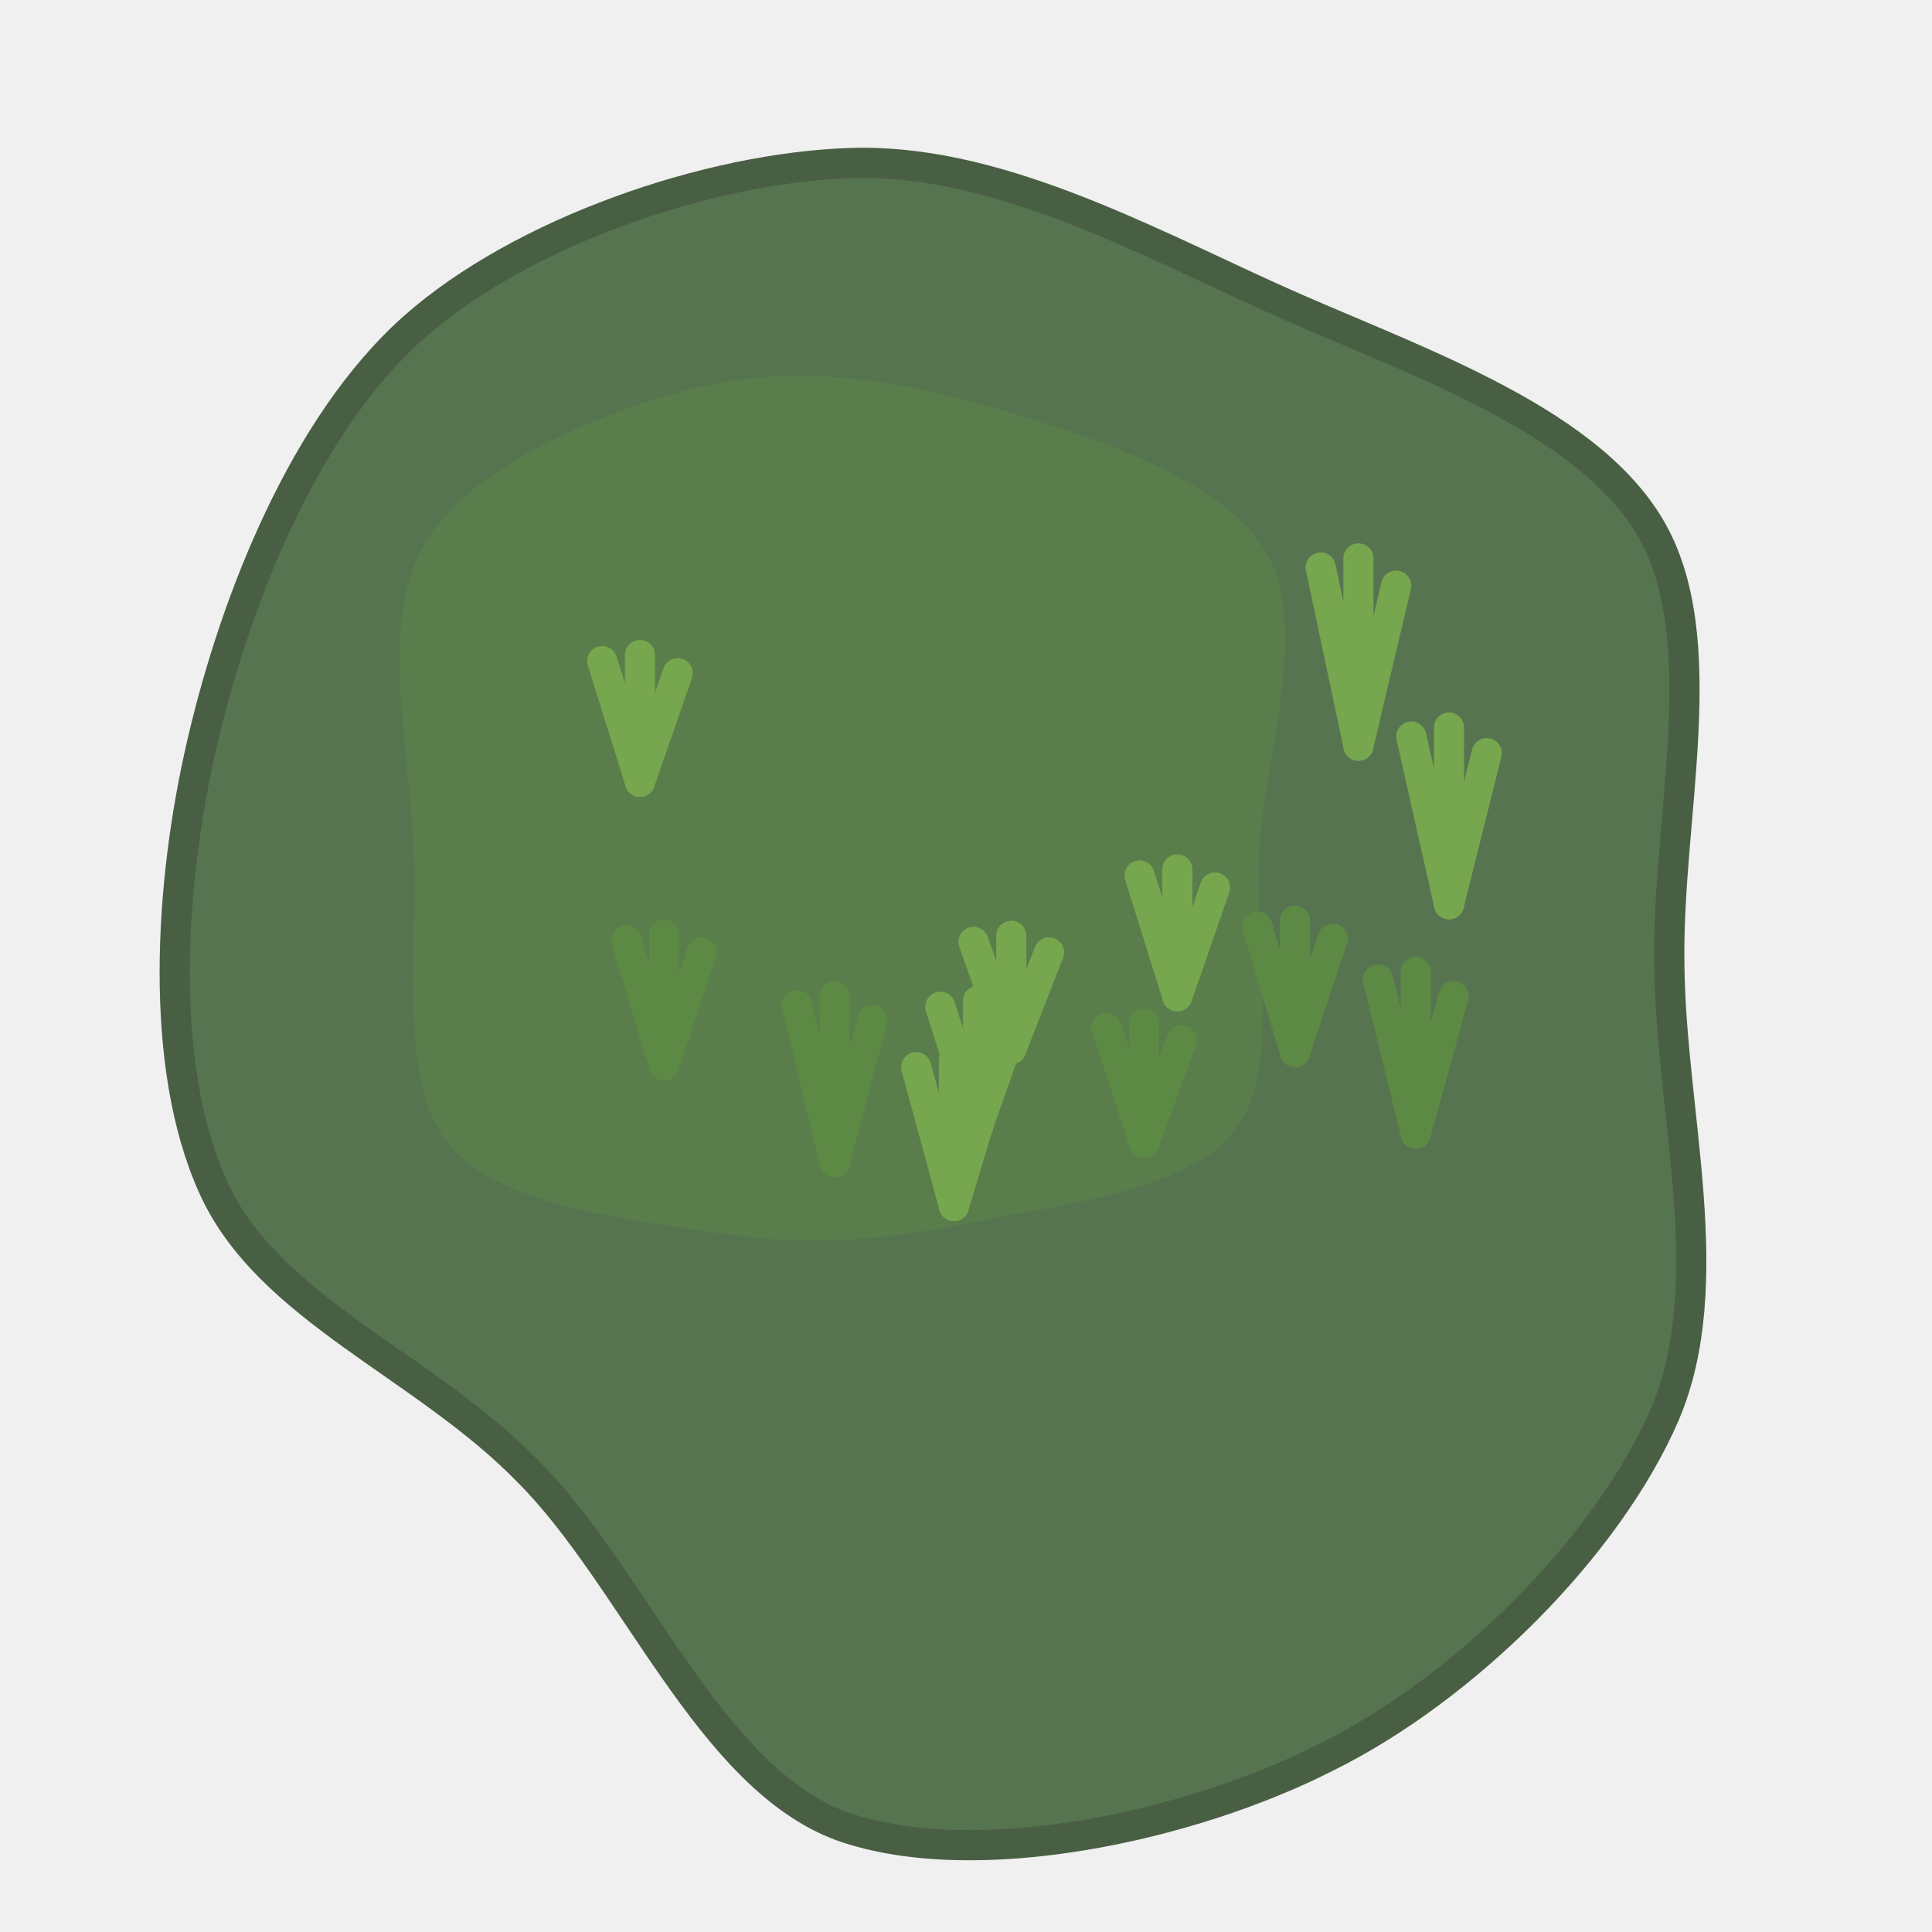
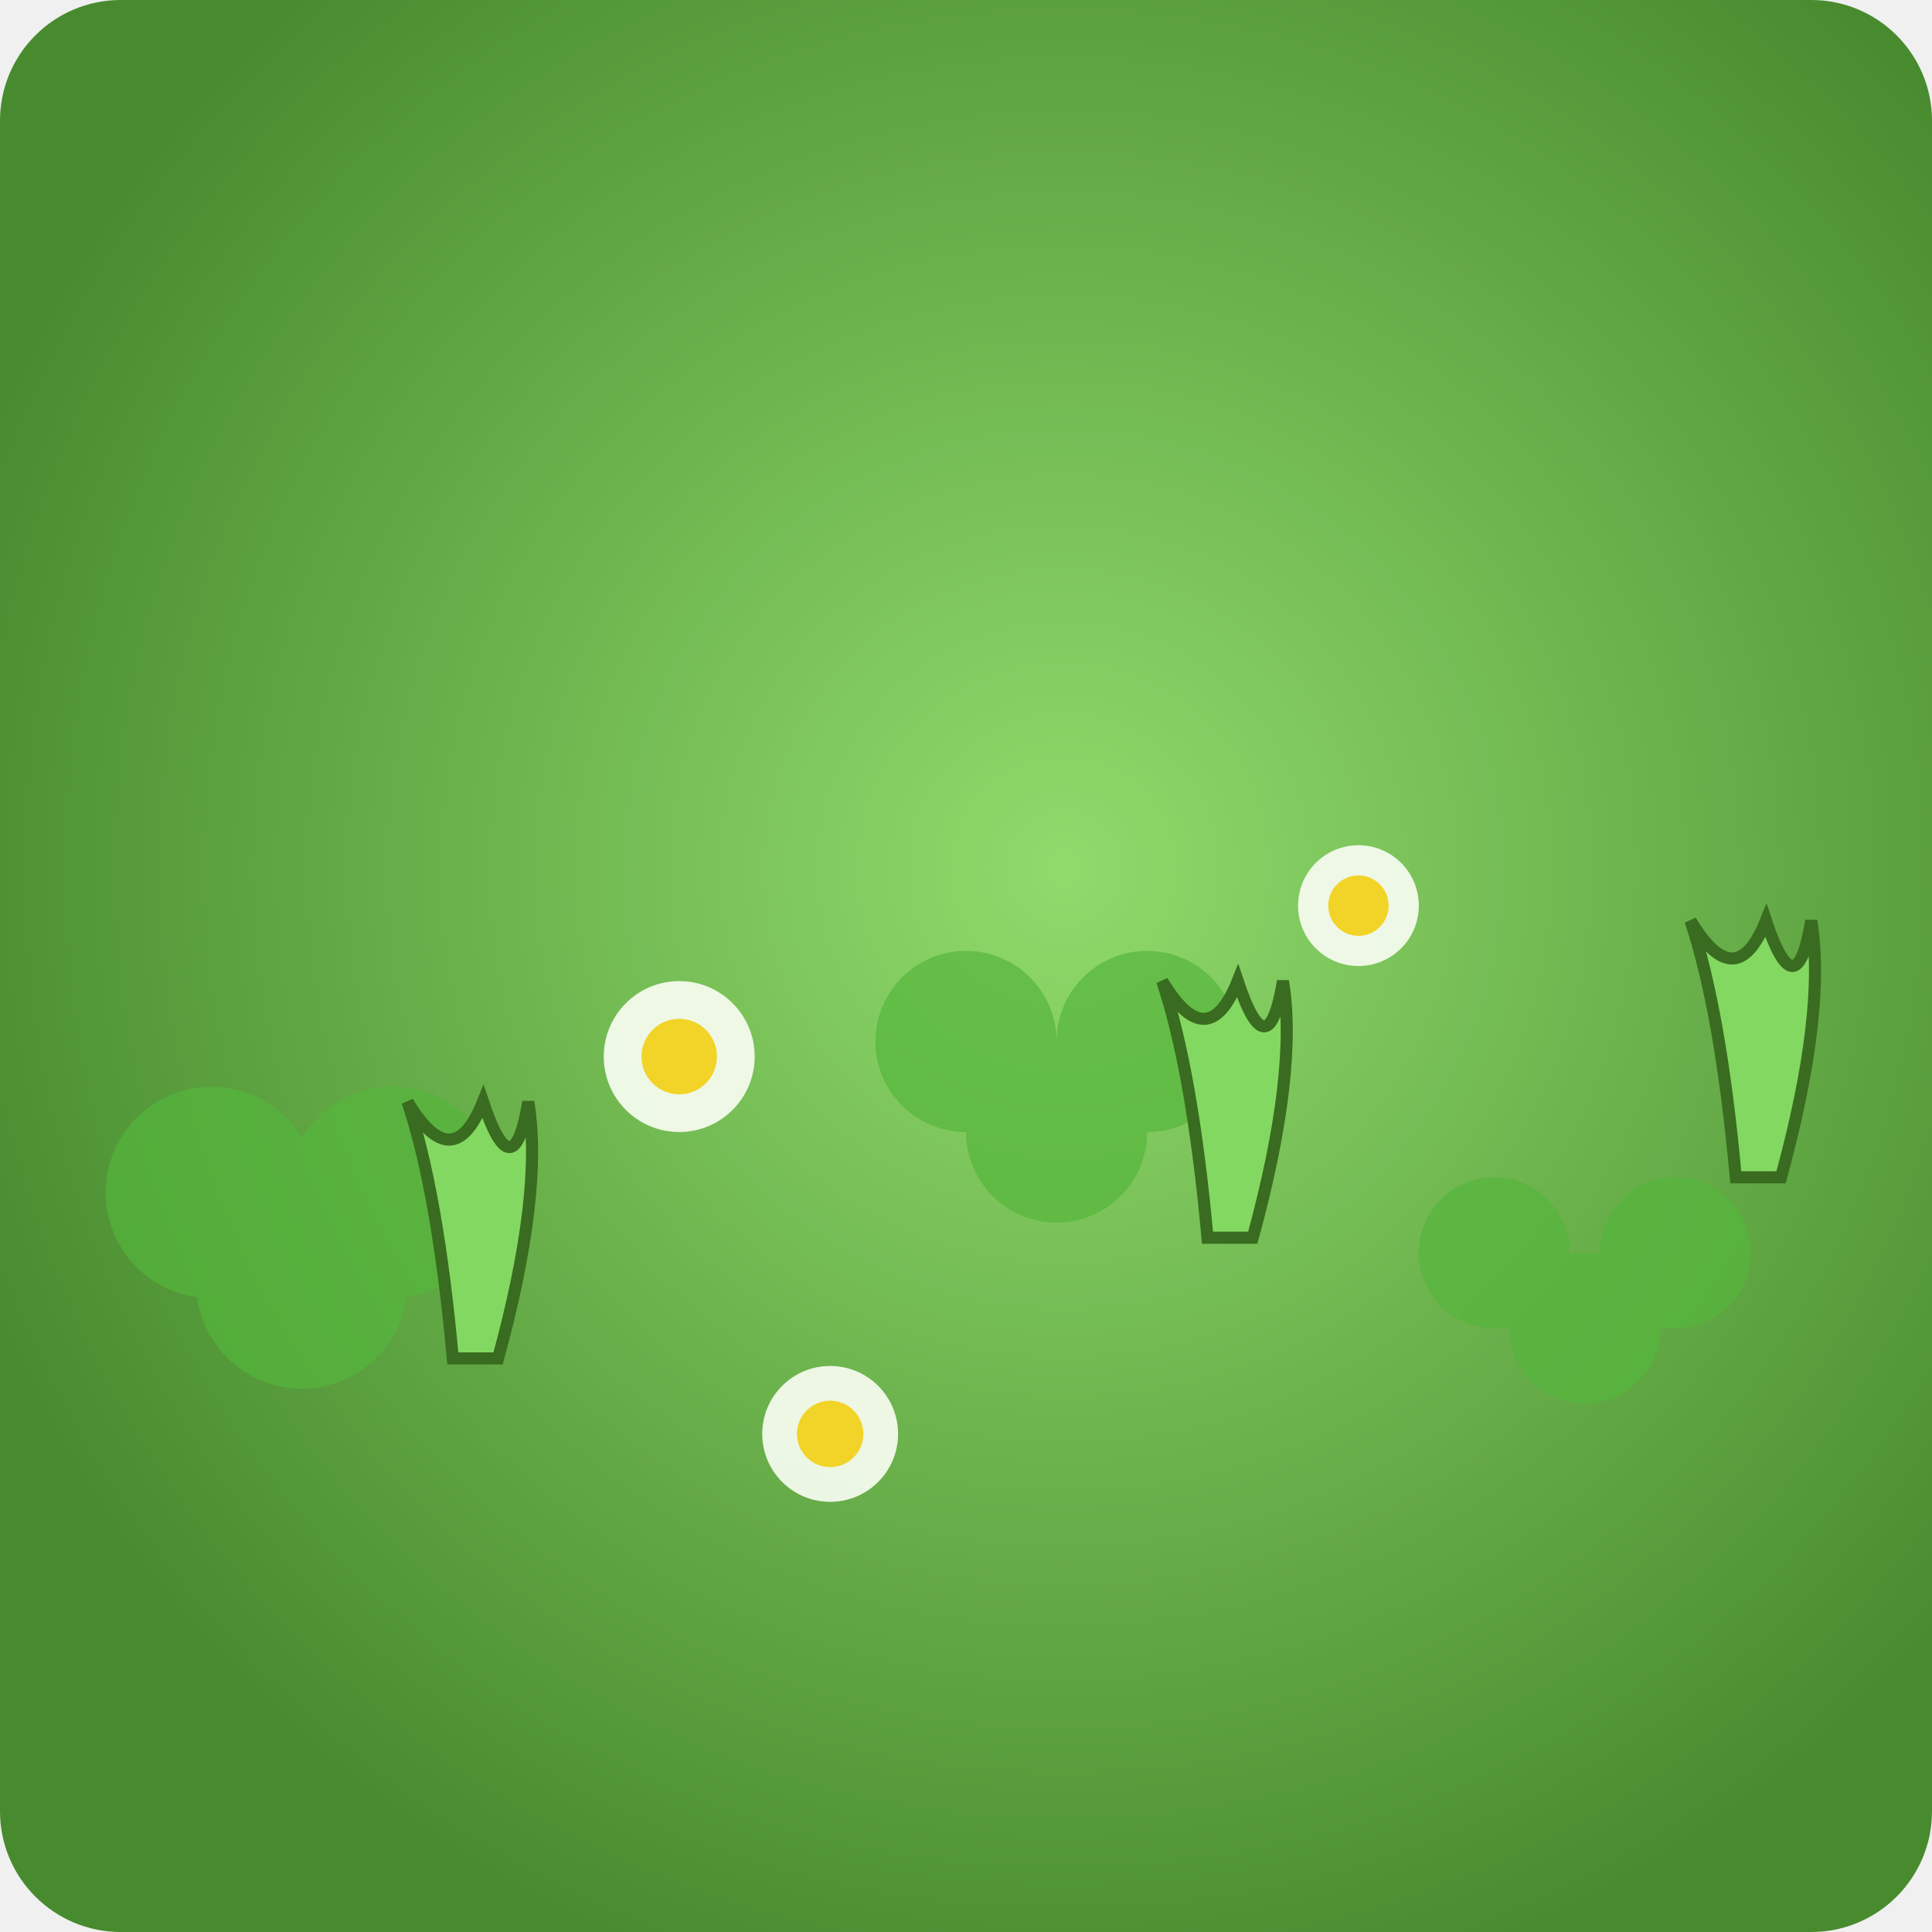
<svg xmlns="http://www.w3.org/2000/svg" width="128" height="128" viewBox="0 0 128 128">
-   <path d="M 110.6 64.0 C 110.7 73.8, 114.0 85.0, 110.3 93.7 C 106.5 102.5, 97.0 111.9, 87.9 116.4 C 78.9 121.0, 64.6 124.1, 55.8 121.0 C 47.0 117.8, 42.0 104.5, 35.0 97.5 C 28.1 90.4, 17.7 86.7, 14.1 78.6 C 10.5 70.6, 11.2 58.6, 13.4 49.2 C 15.6 39.7, 20.2 28.1, 27.4 21.7 C 34.5 15.4, 46.9 11.1, 56.4 10.8 C 65.8 10.5, 75.4 15.7, 84.2 19.7 C 93.0 23.7, 104.9 27.5, 109.3 34.9 C 113.7 42.3, 110.4 54.2, 110.6 64.0 Z" fill="#3c5e34" stroke="#2b4526" stroke-width="2" opacity="0.85" stroke-linejoin="round" />
-   <path d="M 83.4 56.5 C 83.1 62.9, 85.0 70.8, 81.8 74.9 C 78.7 79.0, 70.0 79.8, 64.4 81.0 C 58.9 82.1, 54.1 82.6, 48.3 81.8 C 42.5 80.9, 33.3 80.1, 29.8 75.9 C 26.3 71.7, 27.7 63.2, 27.4 56.5 C 27.2 49.8, 25.0 41.1, 28.2 35.9 C 31.3 30.8, 40.1 27.1, 46.5 25.6 C 52.8 24.1, 59.8 25.2, 66.1 27.1 C 72.3 28.9, 81.0 31.7, 83.9 36.6 C 86.8 41.5, 83.8 50.1, 83.4 56.5 Z" fill="#5c8a44" opacity="0.4" />
-   <line x1="63.2" y1="79.9" x2="60.7" y2="70.7" stroke="#76a64e" stroke-width="2" stroke-linecap="round" />
-   <line x1="63.2" y1="79.9" x2="65.7" y2="71.6" stroke="#76a64e" stroke-width="2" stroke-linecap="round" />
-   <line x1="63.2" y1="79.9" x2="63.2" y2="70.2" stroke="#76a64e" stroke-width="2" stroke-linecap="round" />
-   <line x1="93.8" y1="75.1" x2="91.3" y2="64.9" stroke="#5c8a44" stroke-width="2" stroke-linecap="round" />
-   <line x1="93.8" y1="75.1" x2="96.3" y2="66.0" stroke="#5c8a44" stroke-width="2" stroke-linecap="round" />
-   <line x1="93.8" y1="75.1" x2="93.8" y2="64.4" stroke="#5c8a44" stroke-width="2" stroke-linecap="round" />
-   <line x1="75.8" y1="75.7" x2="73.3" y2="68.1" stroke="#5c8a44" stroke-width="2" stroke-linecap="round" />
-   <line x1="75.8" y1="75.7" x2="78.3" y2="68.9" stroke="#5c8a44" stroke-width="2" stroke-linecap="round" />
-   <line x1="75.8" y1="75.7" x2="75.8" y2="67.8" stroke="#5c8a44" stroke-width="2" stroke-linecap="round" />
-   <line x1="44.0" y1="70.6" x2="41.5" y2="62.3" stroke="#5c8a44" stroke-width="2" stroke-linecap="round" />
-   <line x1="44.0" y1="70.6" x2="46.5" y2="63.1" stroke="#5c8a44" stroke-width="2" stroke-linecap="round" />
-   <line x1="44.0" y1="70.6" x2="44.0" y2="61.9" stroke="#5c8a44" stroke-width="2" stroke-linecap="round" />
-   <line x1="96.0" y1="59.9" x2="93.5" y2="48.8" stroke="#76a64e" stroke-width="2" stroke-linecap="round" />
-   <line x1="96.0" y1="59.9" x2="98.5" y2="49.9" stroke="#76a64e" stroke-width="2" stroke-linecap="round" />
-   <line x1="96.0" y1="59.9" x2="96.0" y2="48.2" stroke="#76a64e" stroke-width="2" stroke-linecap="round" />
-   <line x1="67.0" y1="69.5" x2="64.5" y2="62.4" stroke="#76a64e" stroke-width="2" stroke-linecap="round" />
-   <line x1="67.0" y1="69.5" x2="69.5" y2="63.1" stroke="#76a64e" stroke-width="2" stroke-linecap="round" />
-   <line x1="67.0" y1="69.5" x2="67.0" y2="62.0" stroke="#76a64e" stroke-width="2" stroke-linecap="round" />
-   <line x1="78.0" y1="66.0" x2="75.5" y2="58.0" stroke="#76a64e" stroke-width="2" stroke-linecap="round" />
-   <line x1="78.0" y1="66.0" x2="80.5" y2="58.8" stroke="#76a64e" stroke-width="2" stroke-linecap="round" />
-   <line x1="78.0" y1="66.0" x2="78.0" y2="57.6" stroke="#76a64e" stroke-width="2" stroke-linecap="round" />
-   <line x1="85.8" y1="69.7" x2="83.3" y2="61.4" stroke="#5c8a44" stroke-width="2" stroke-linecap="round" />
-   <line x1="85.8" y1="69.7" x2="88.3" y2="62.2" stroke="#5c8a44" stroke-width="2" stroke-linecap="round" />
-   <line x1="85.8" y1="69.7" x2="85.8" y2="61.0" stroke="#5c8a44" stroke-width="2" stroke-linecap="round" />
-   <line x1="55.3" y1="77.0" x2="52.8" y2="66.6" stroke="#5c8a44" stroke-width="2" stroke-linecap="round" />
-   <line x1="55.3" y1="77.0" x2="57.8" y2="67.6" stroke="#5c8a44" stroke-width="2" stroke-linecap="round" />
-   <line x1="55.3" y1="77.0" x2="55.3" y2="66.0" stroke="#5c8a44" stroke-width="2" stroke-linecap="round" />
-   <line x1="90.0" y1="49.4" x2="87.5" y2="37.6" stroke="#76a64e" stroke-width="2" stroke-linecap="round" />
-   <line x1="90.0" y1="49.4" x2="92.5" y2="38.8" stroke="#76a64e" stroke-width="2" stroke-linecap="round" />
-   <line x1="90.0" y1="49.4" x2="90.0" y2="37.0" stroke="#76a64e" stroke-width="2" stroke-linecap="round" />
-   <line x1="64.8" y1="74.6" x2="62.3" y2="66.7" stroke="#76a64e" stroke-width="2" stroke-linecap="round" />
-   <line x1="64.8" y1="74.6" x2="67.3" y2="67.5" stroke="#76a64e" stroke-width="2" stroke-linecap="round" />
-   <line x1="64.8" y1="74.6" x2="64.8" y2="66.3" stroke="#76a64e" stroke-width="2" stroke-linecap="round" />
-   <line x1="42.4" y1="51.8" x2="39.9" y2="43.8" stroke="#76a64e" stroke-width="2" stroke-linecap="round" />
-   <line x1="42.4" y1="51.8" x2="44.9" y2="44.6" stroke="#76a64e" stroke-width="2" stroke-linecap="round" />
-   <line x1="42.4" y1="51.8" x2="42.4" y2="43.4" stroke="#76a64e" stroke-width="2" stroke-linecap="round" />
+   <defs>
+     <radialGradient id="bg" cx="55%" cy="45%" r="60%">
+       <stop offset="0%" stop-color="#8bd96a" />
+       <stop offset="100%" stop-color="#3d8228" />
+     </radialGradient>
+   </defs>
+   <rect width="128" height="128" fill="url(#bg)" rx="8" />
+   <g fill="#4ab034" opacity="0.7">
+     <circle cx="20" cy="85" r="7" />
+     <circle cx="26" cy="79" r="7" />
+     <circle cx="14" cy="79" r="7" />
+     <circle cx="70" cy="75" r="6" />
+     <circle cx="76" cy="69" r="6" />
+     <circle cx="64" cy="69" r="6" />
+     <circle cx="105" cy="88" r="5" />
+     <circle cx="111" cy="83" r="5" />
+     <circle cx="99" cy="83" r="5" />
+   </g>
+   <g fill="#fff" opacity="0.9">
+     <circle cx="45" cy="70" r="5" />
+     <circle cx="90" cy="60" r="4" />
+     <circle cx="55" cy="95" r="4.5" />
+   </g>
+   <g fill="#f5d020">
+     <circle cx="45" cy="70" r="2.5" />
+     <circle cx="90" cy="60" r="2" />
+     <circle cx="55" cy="95" r="2.2" />
+   </g>
+   <g fill="#7dd65e" stroke="#2d6018" stroke-width="0.8">
+     <path d="M30 90 Q29 79 27 73 Q30 78 32 73 Q34 79 35 73 Q36 79 33 90Z" />
+     <path d="M80 82 Q79 71 77 65 Q80 70 82 65 Q84 71 85 65 Q86 71 83 82Z" />
+     <path d="M115 78 Q114 67 112 61 Q115 66 117 61 Q119 67 120 61 Q121 67 118 78Z" />
+   </g>
+   <rect width="128" height="128" fill="#c8f080" opacity="0.08" rx="8" />
</svg>
